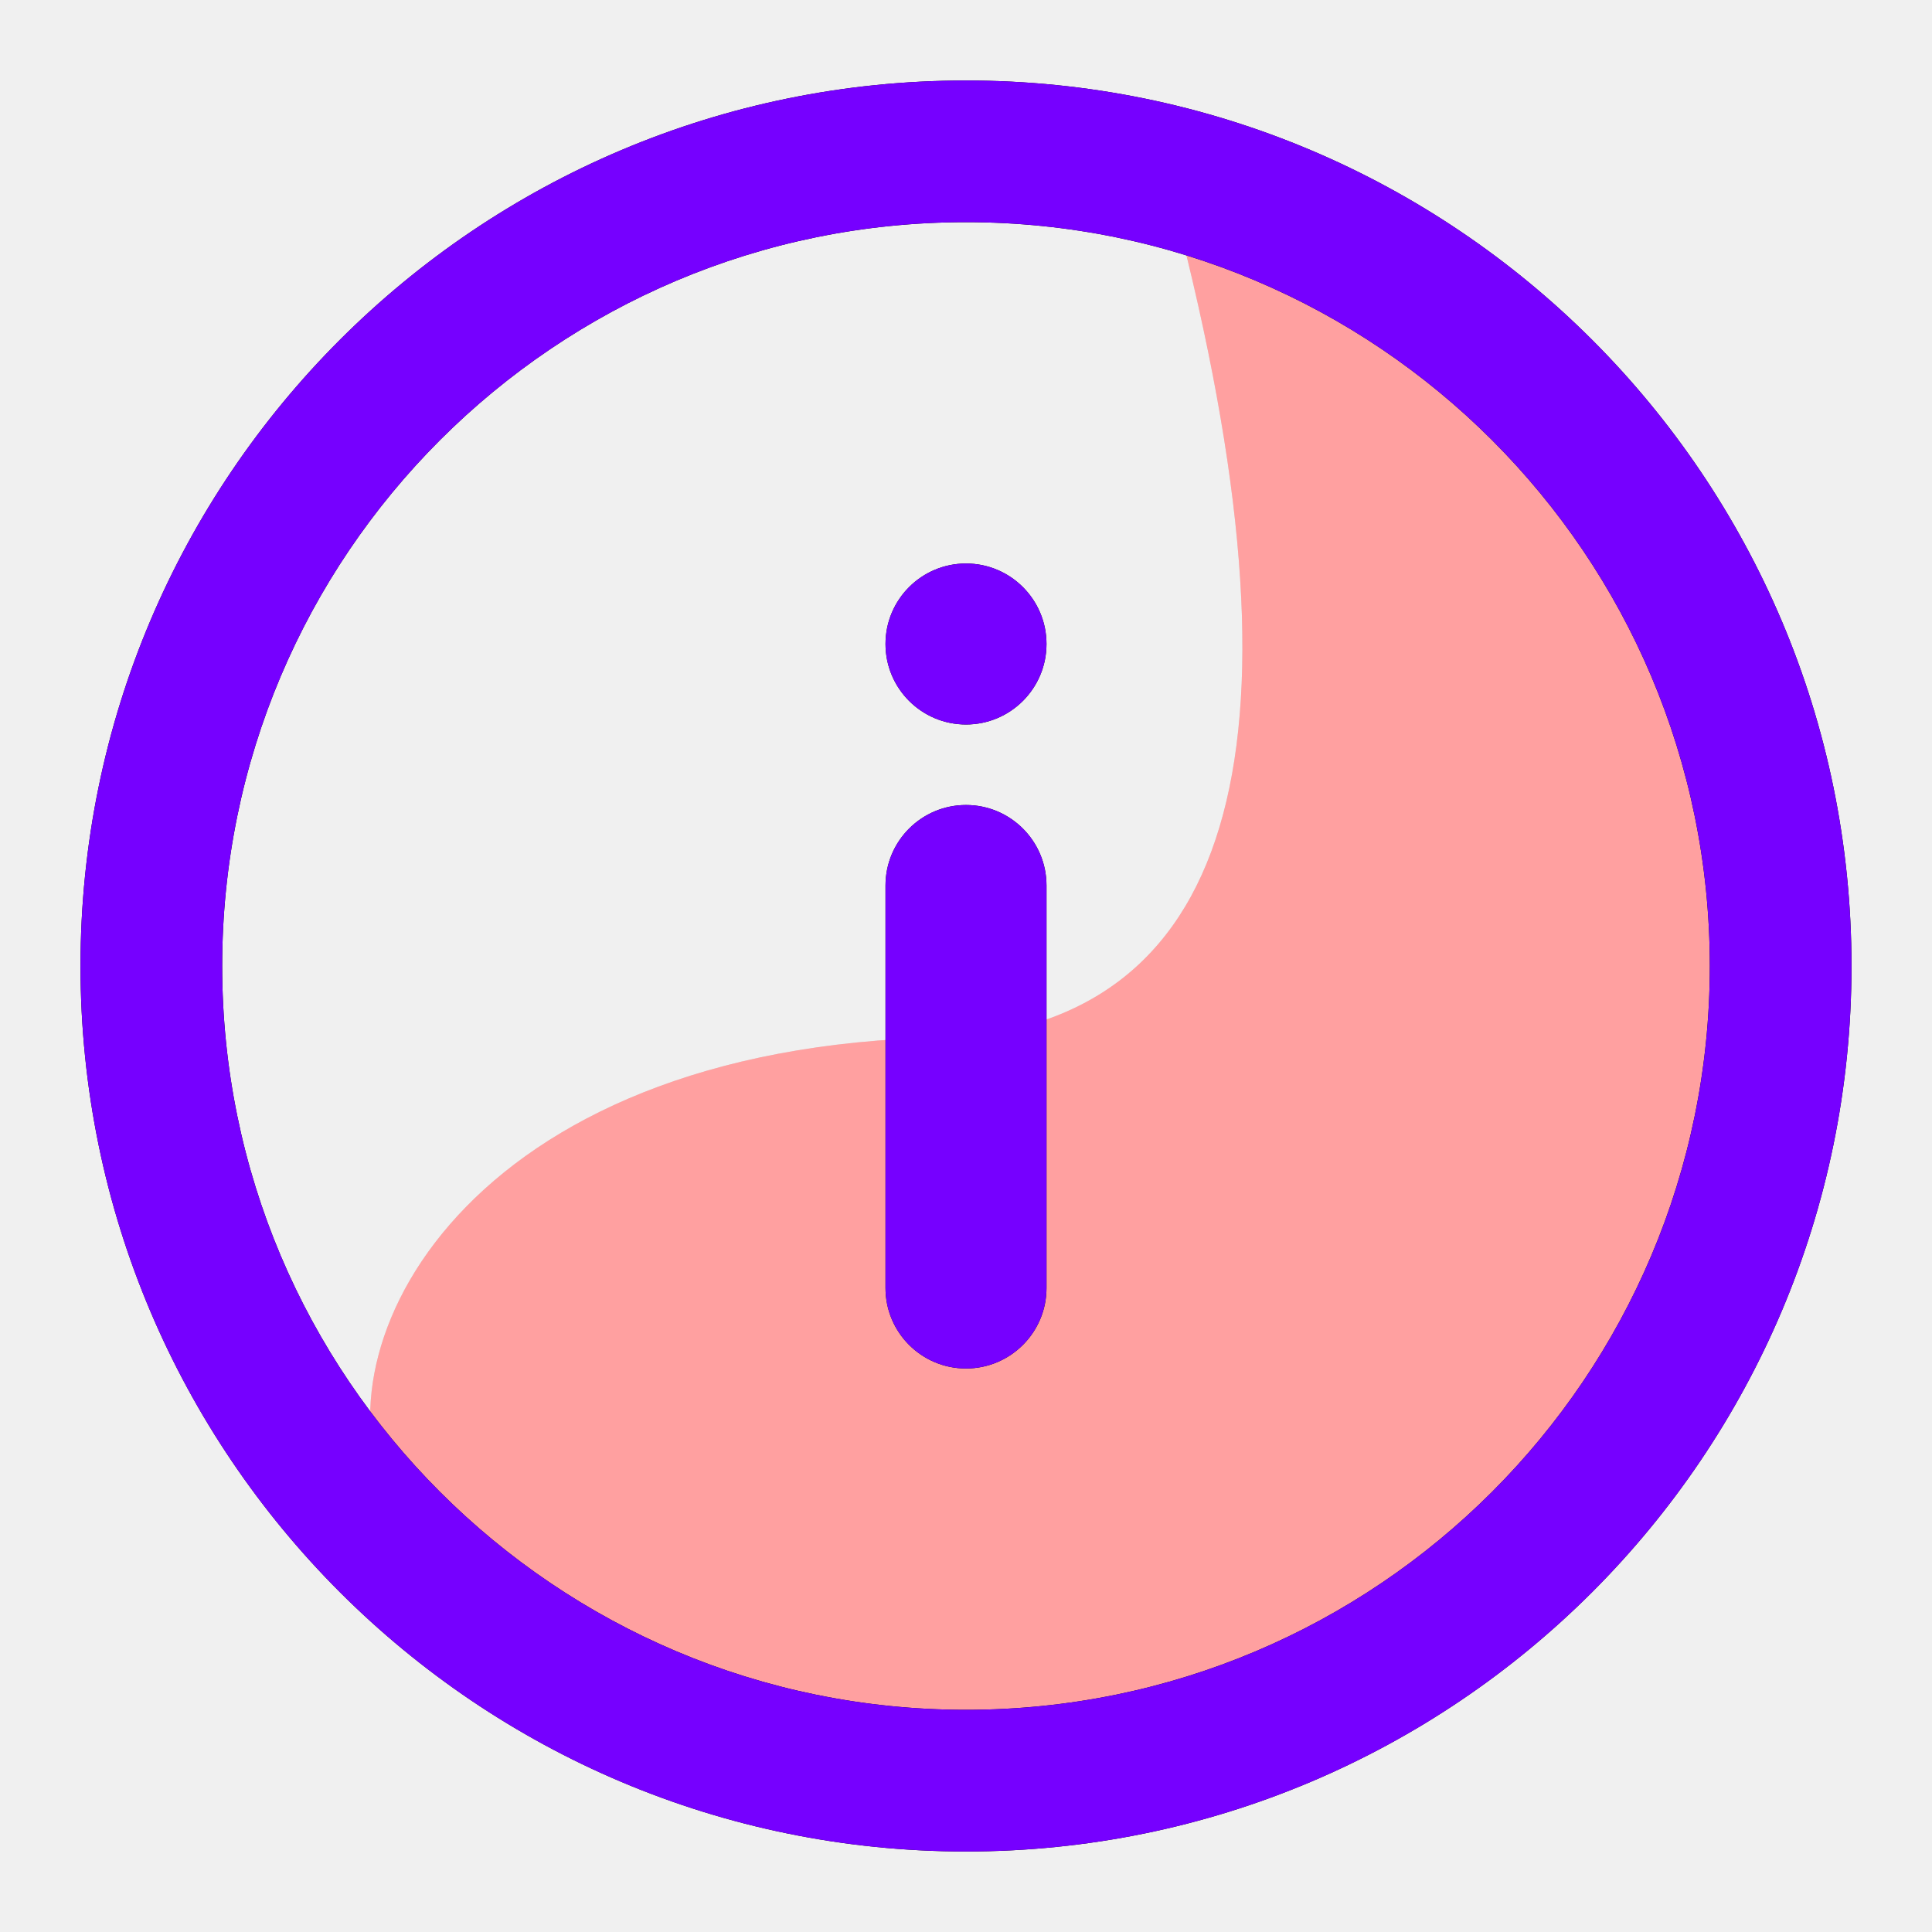
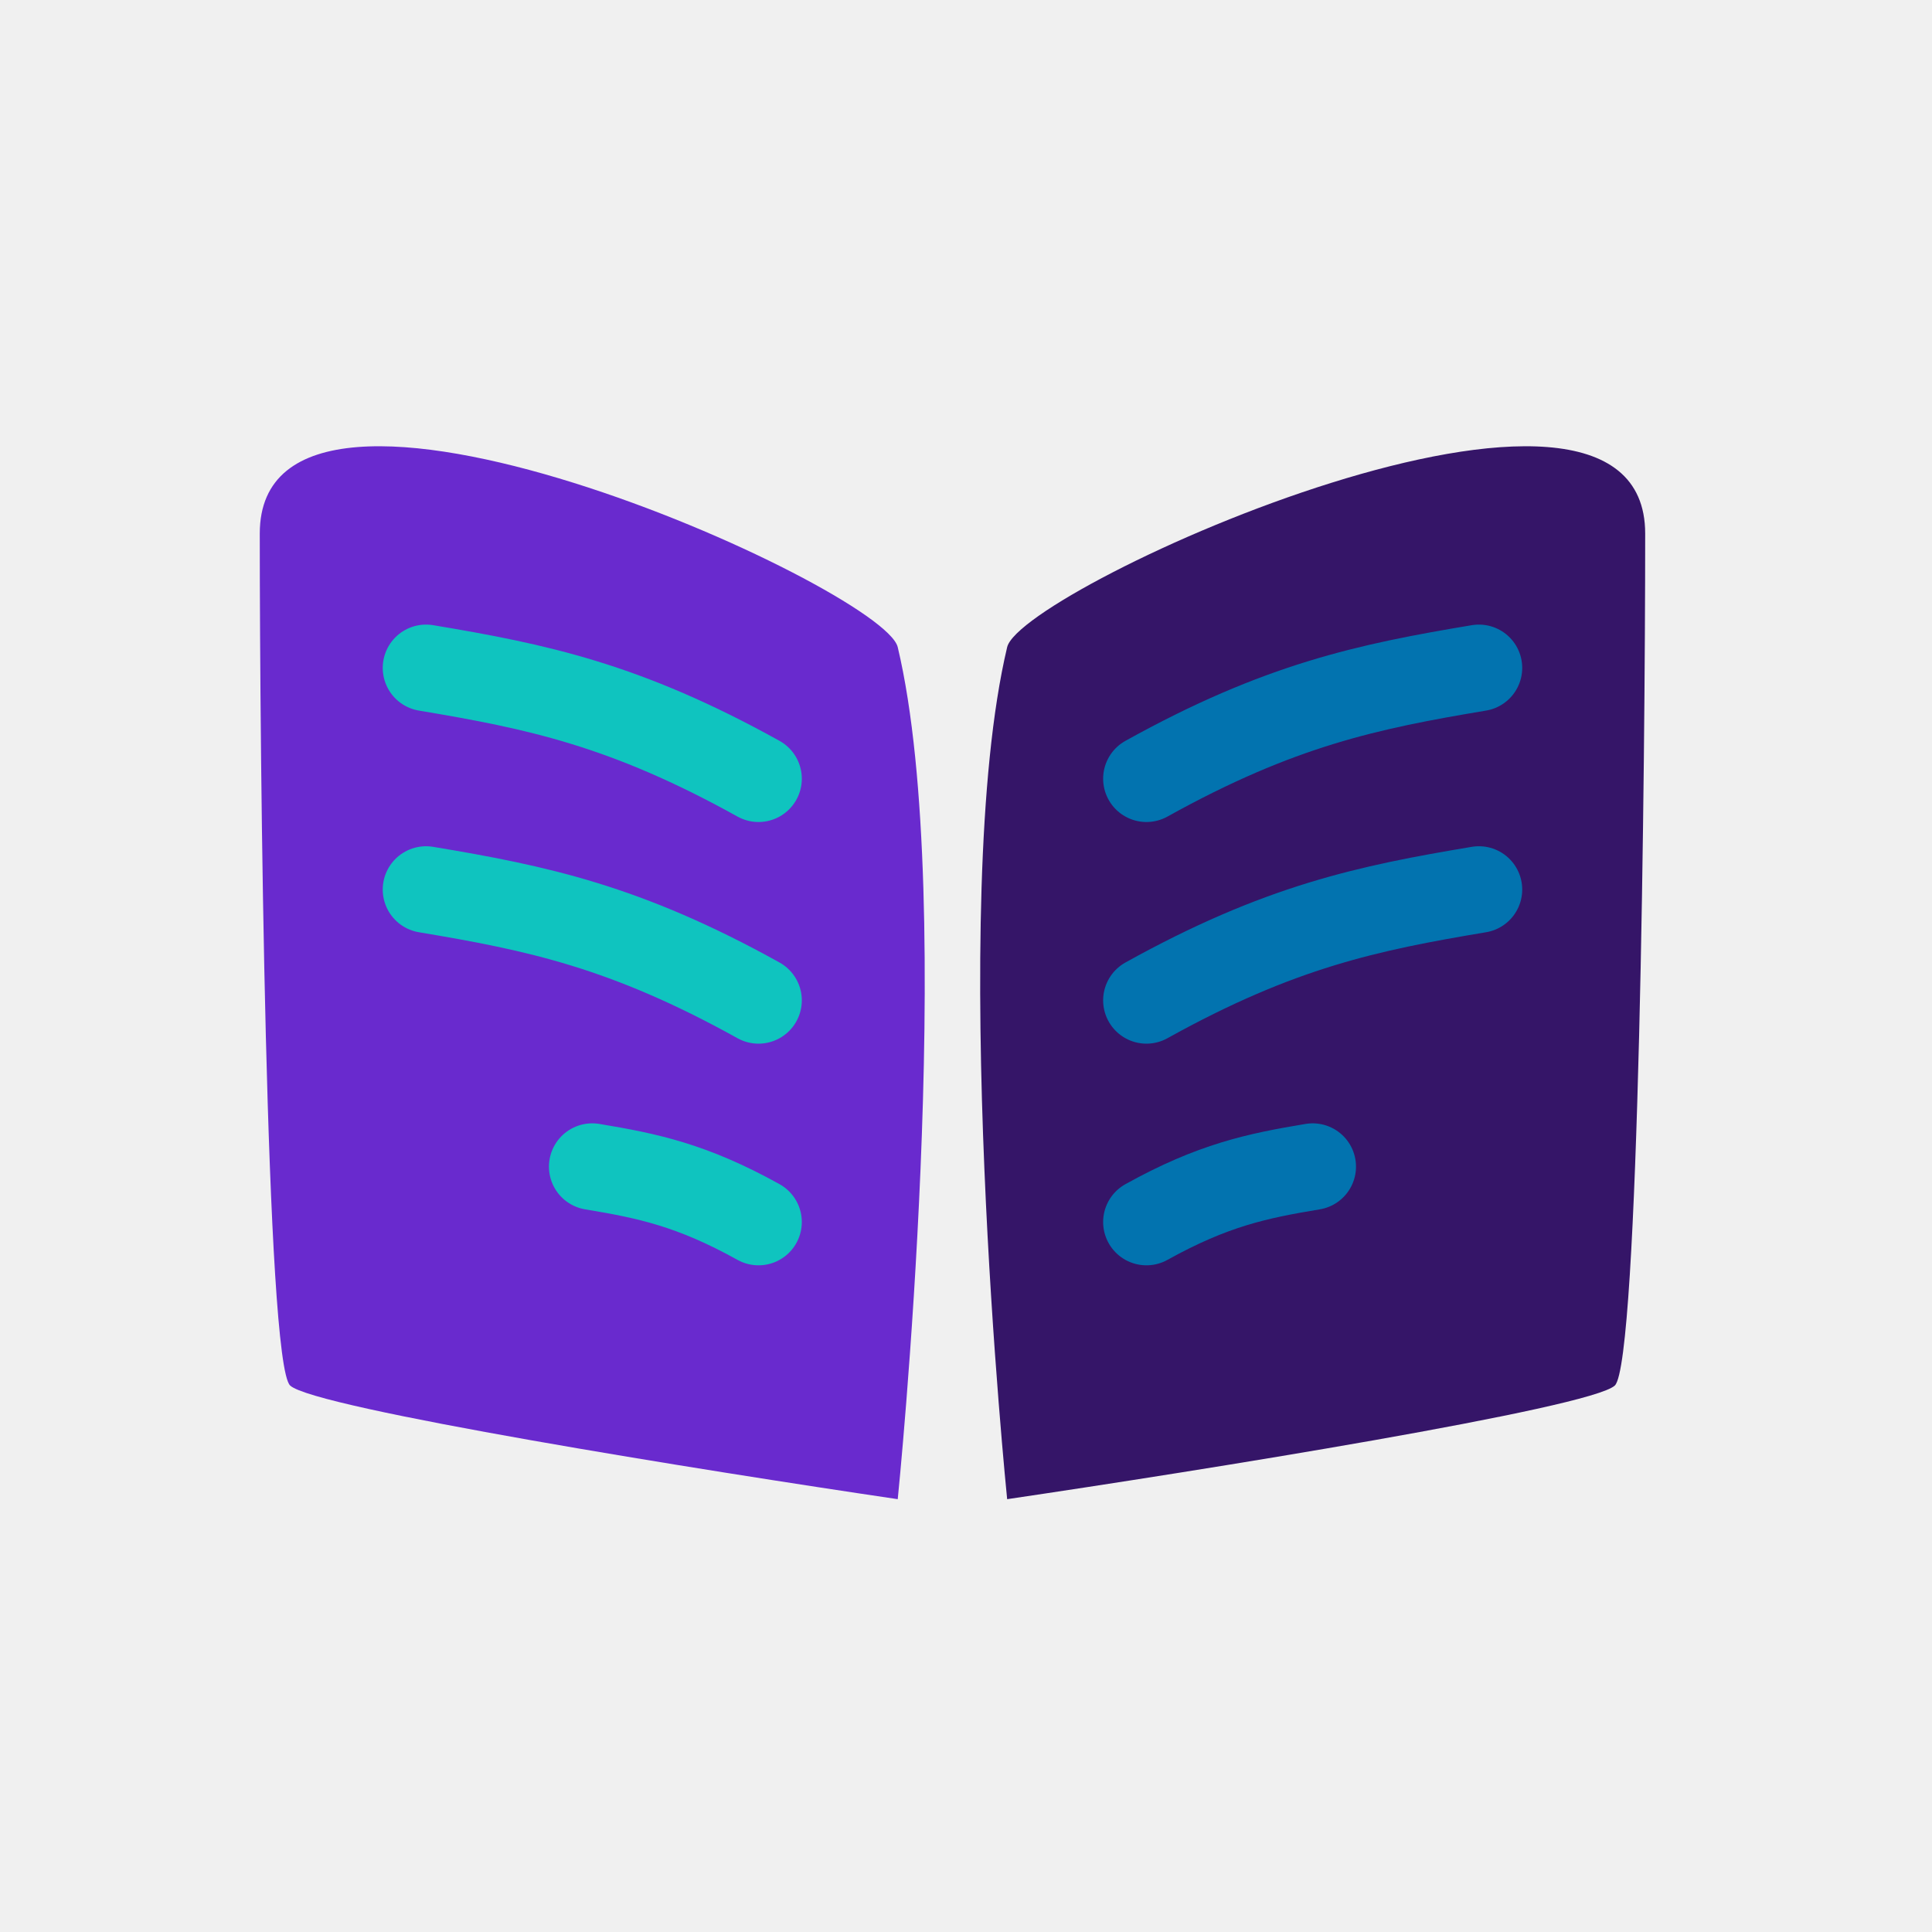
- <svg xmlns="http://www.w3.org/2000/svg" xmlns:xlink="http://www.w3.org/1999/xlink" width="800px" height="800px" viewBox="0 0 24 24">
-   <defs>
-     <path id="info-a" d="M10.513,0.293 C12.312,6.981 11.474,10.511 8,10.884 C1.892,10.884 -0.037,14.625 0.774,16.5 C1.584,18.376 4.129,19.85 6.213,20.207 C8.297,20.563 11.675,20.592 15.893,16.5 C20.11,12.409 17.114,5.806 15.893,4.075 C15.078,2.921 13.285,1.66 10.513,0.293 Z" />
-     <path id="info-c" d="M11,22 C4.925,22 0,17.075 0,11 C0,4.925 4.925,0 11,0 C17.075,0 22,4.925 22,11 C22,17.075 17.075,22 11,22 Z M11,20.24 C16.103,20.24 20.24,16.103 20.24,11 C20.24,5.897 16.103,1.76 11,1.76 C5.897,1.76 1.76,5.897 1.76,11 C1.76,16.103 5.897,20.24 11,20.24 Z M10,10 C10,9.448 10.448,9 11,9 C11.552,9 12,9.448 12,10 L12,15 C12,15.552 11.552,16 11,16 C10.448,16 10,15.552 10,15 L10,10 Z M11,8 C10.448,8 10,7.552 10,7 C10,6.448 10.448,6 11,6 C11.552,6 12,6.448 12,7 C12,7.552 11.552,8 11,8 Z" />
-   </defs>
-   <g fill="none" fill-rule="evenodd" transform="translate(1 1)">
-     <g transform="translate(3 1)">
-       <mask id="info-b" fill="#ffffff">
-         <use xlink:href="#info-a" />
-       </mask>
-       <use fill="#D8D8D8" xlink:href="#info-a" />
-       <g fill="#FFA0A0" mask="url(#info-b)">
-         <rect width="24" height="24" transform="translate(-4 -2)" />
-       </g>
-     </g>
-     <mask id="info-d" fill="#ffffff">
-       <use xlink:href="#info-c" />
-     </mask>
-     <use fill="#000000" fill-rule="nonzero" xlink:href="#info-c" />
-     <g fill="#7600FF" mask="url(#info-d)">
-       <rect width="24" height="24" transform="translate(-1 -1)" />
-     </g>
-   </g>
+ <svg xmlns="http://www.w3.org/2000/svg" width="33" height="33" viewBox="0 0 33 33" fill="none">
+   <path d="M28.101 9.114C28.101 5.233 17.446 10.034 17.203 11.054C16.166 15.419 17.203 25.607 17.203 25.607C20.49 25.122 27.167 24.054 27.582 23.666C27.997 23.278 28.101 12.995 28.101 9.114Z" fill="#351568" />
+   <path d="M19.582 13.301C21.854 12.039 23.368 11.724 25.261 11.408" stroke="#0273AF" stroke-width="1.479" stroke-linecap="round" />
+   <path d="M19.582 17.087C21.854 15.825 23.368 15.51 25.261 15.194" stroke="#0273AF" stroke-width="1.479" stroke-linecap="round" />
+   <path d="M19.582 20.873C20.718 20.242 21.475 20.084 22.422 19.927" stroke="#0273AF" stroke-width="1.479" stroke-linecap="round" />
+   <path d="M4.437 9.114C4.437 5.233 15.092 10.034 15.334 11.054C16.372 15.419 15.334 25.607 15.334 25.607C12.048 25.122 5.371 24.054 4.956 23.666C4.541 23.278 4.437 12.995 4.437 9.114Z" fill="#692ACE" />
+   <path d="M12.956 13.301C10.684 12.039 9.17 11.724 7.277 11.408" stroke="#0FC4BF" stroke-width="1.479" stroke-linecap="round" />
+   <path d="M12.956 17.087C10.684 15.825 9.17 15.51 7.277 15.194" stroke="#0FC4BF" stroke-width="1.479" stroke-linecap="round" />
+   <path d="M12.956 20.873C11.82 20.242 11.063 20.084 10.116 19.927" stroke="#0FC4BF" stroke-width="1.479" stroke-linecap="round" />
</svg>
